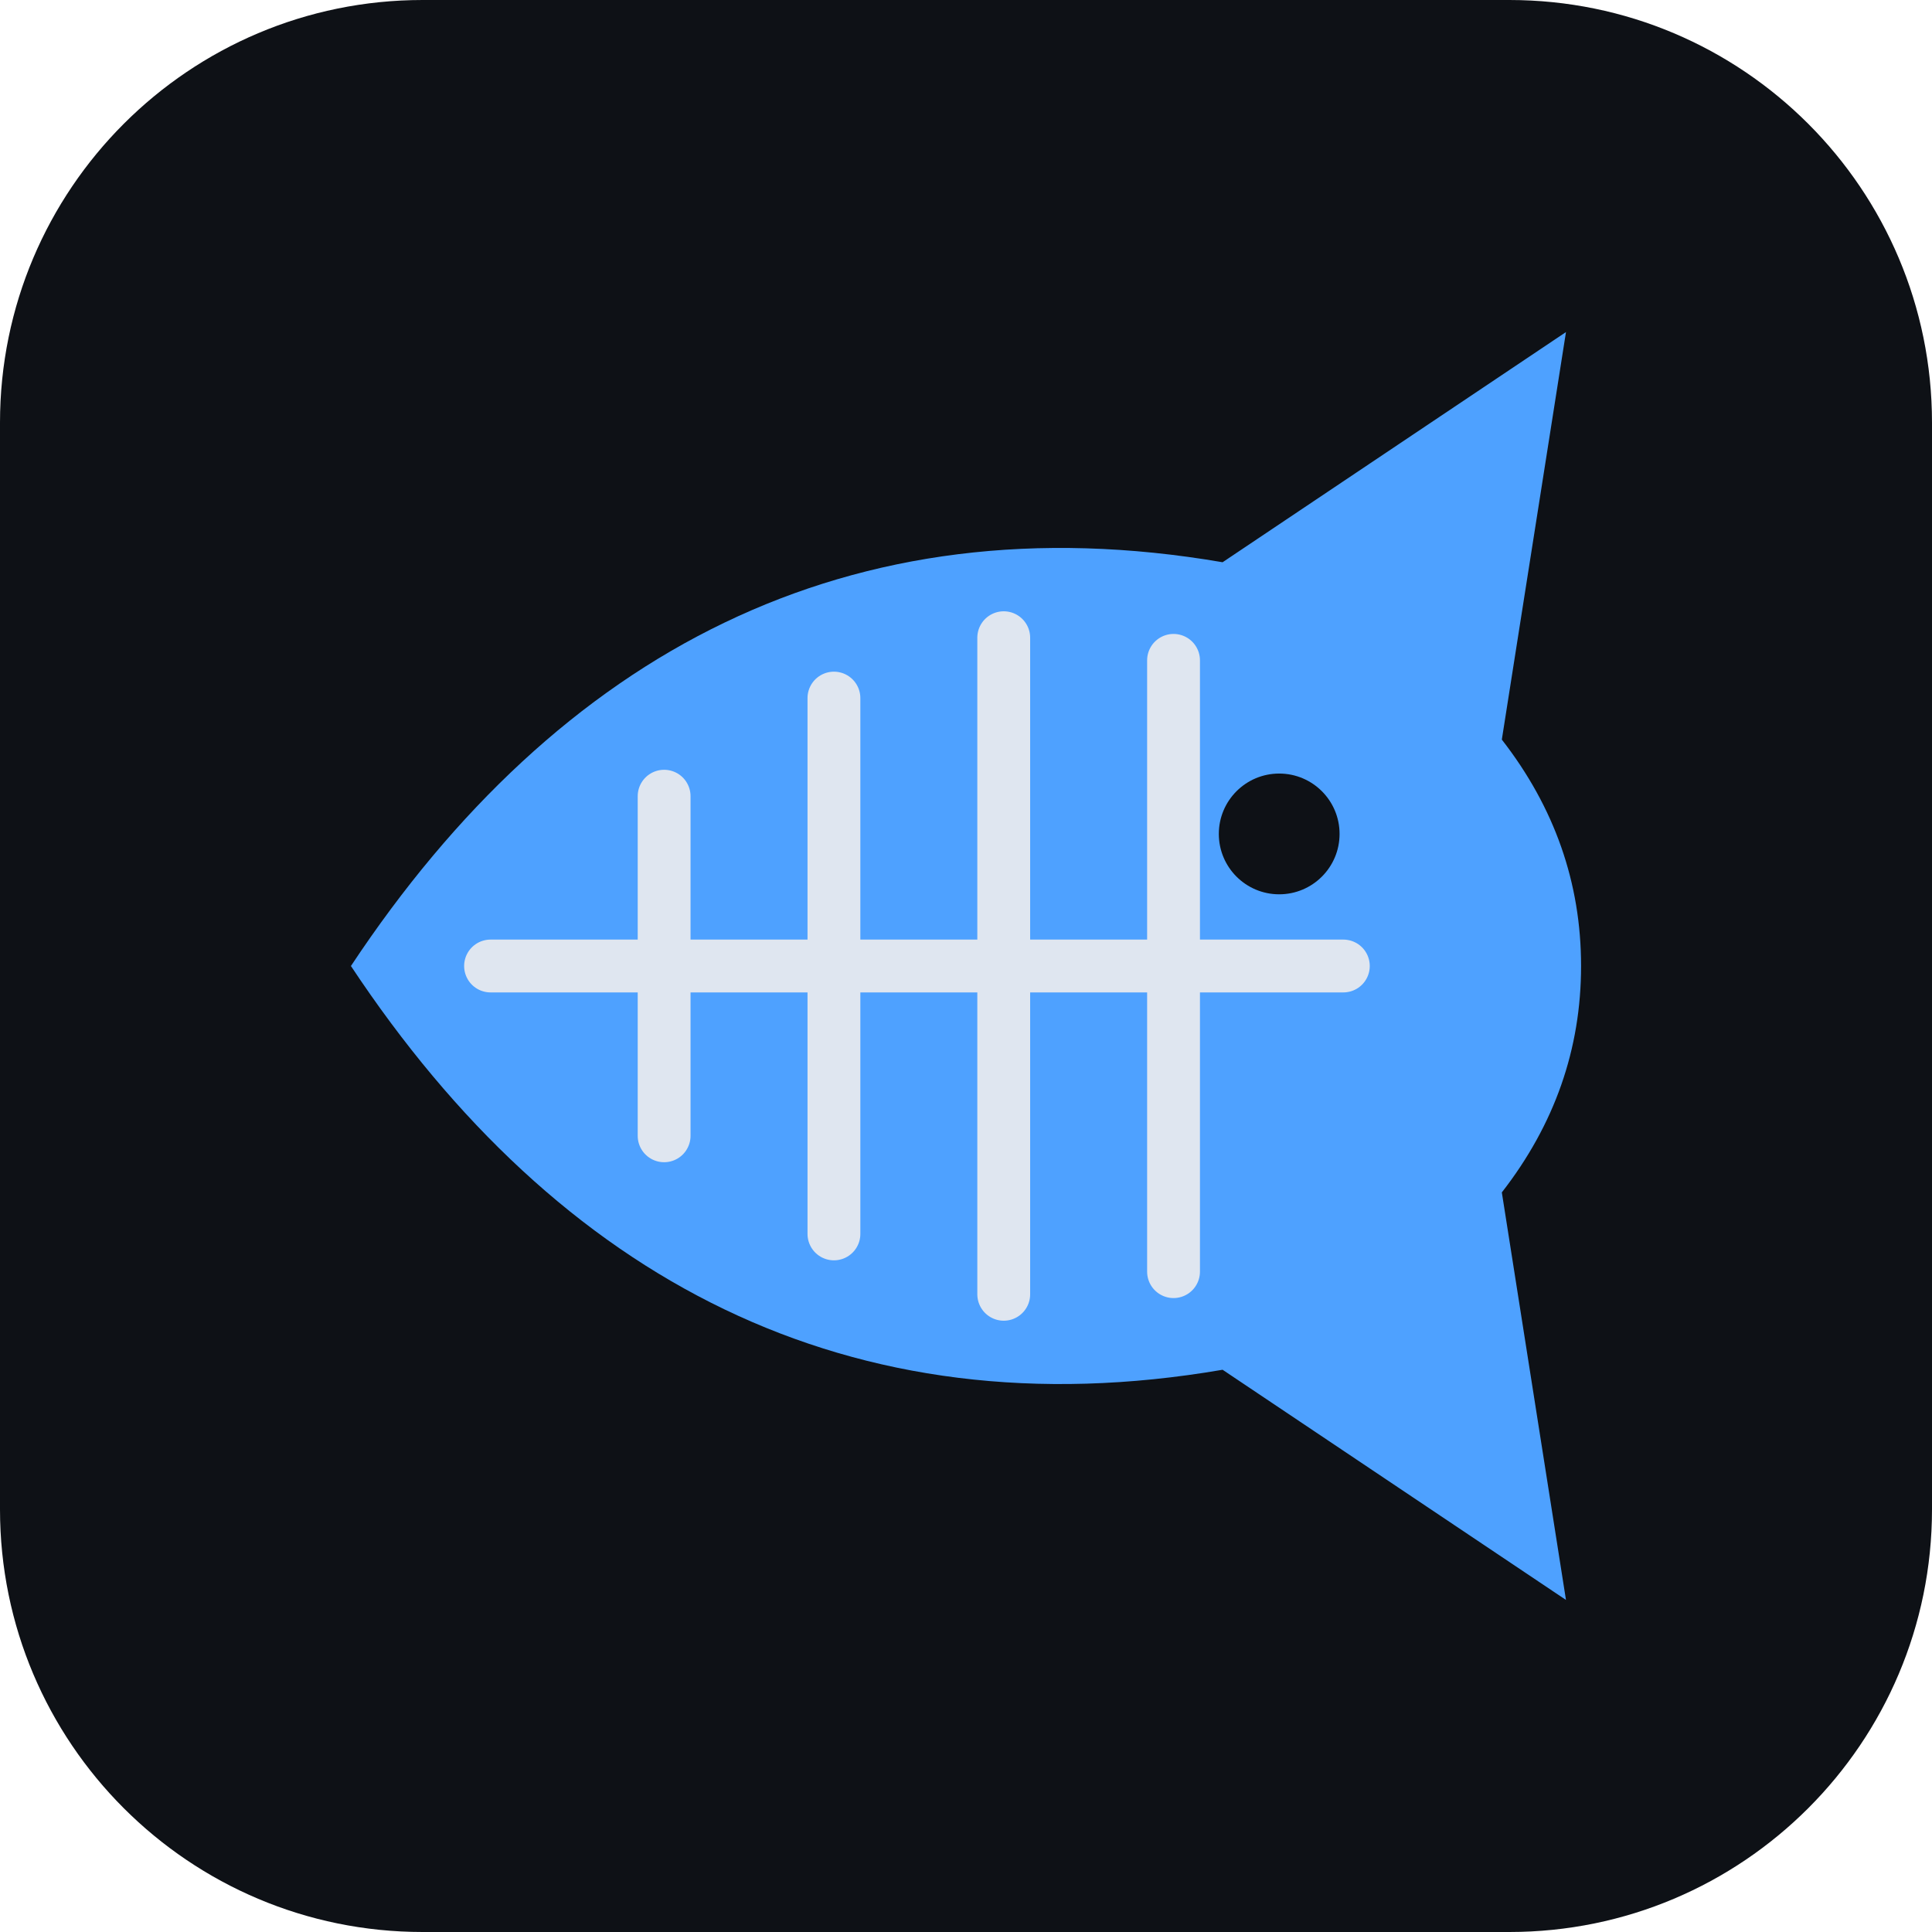
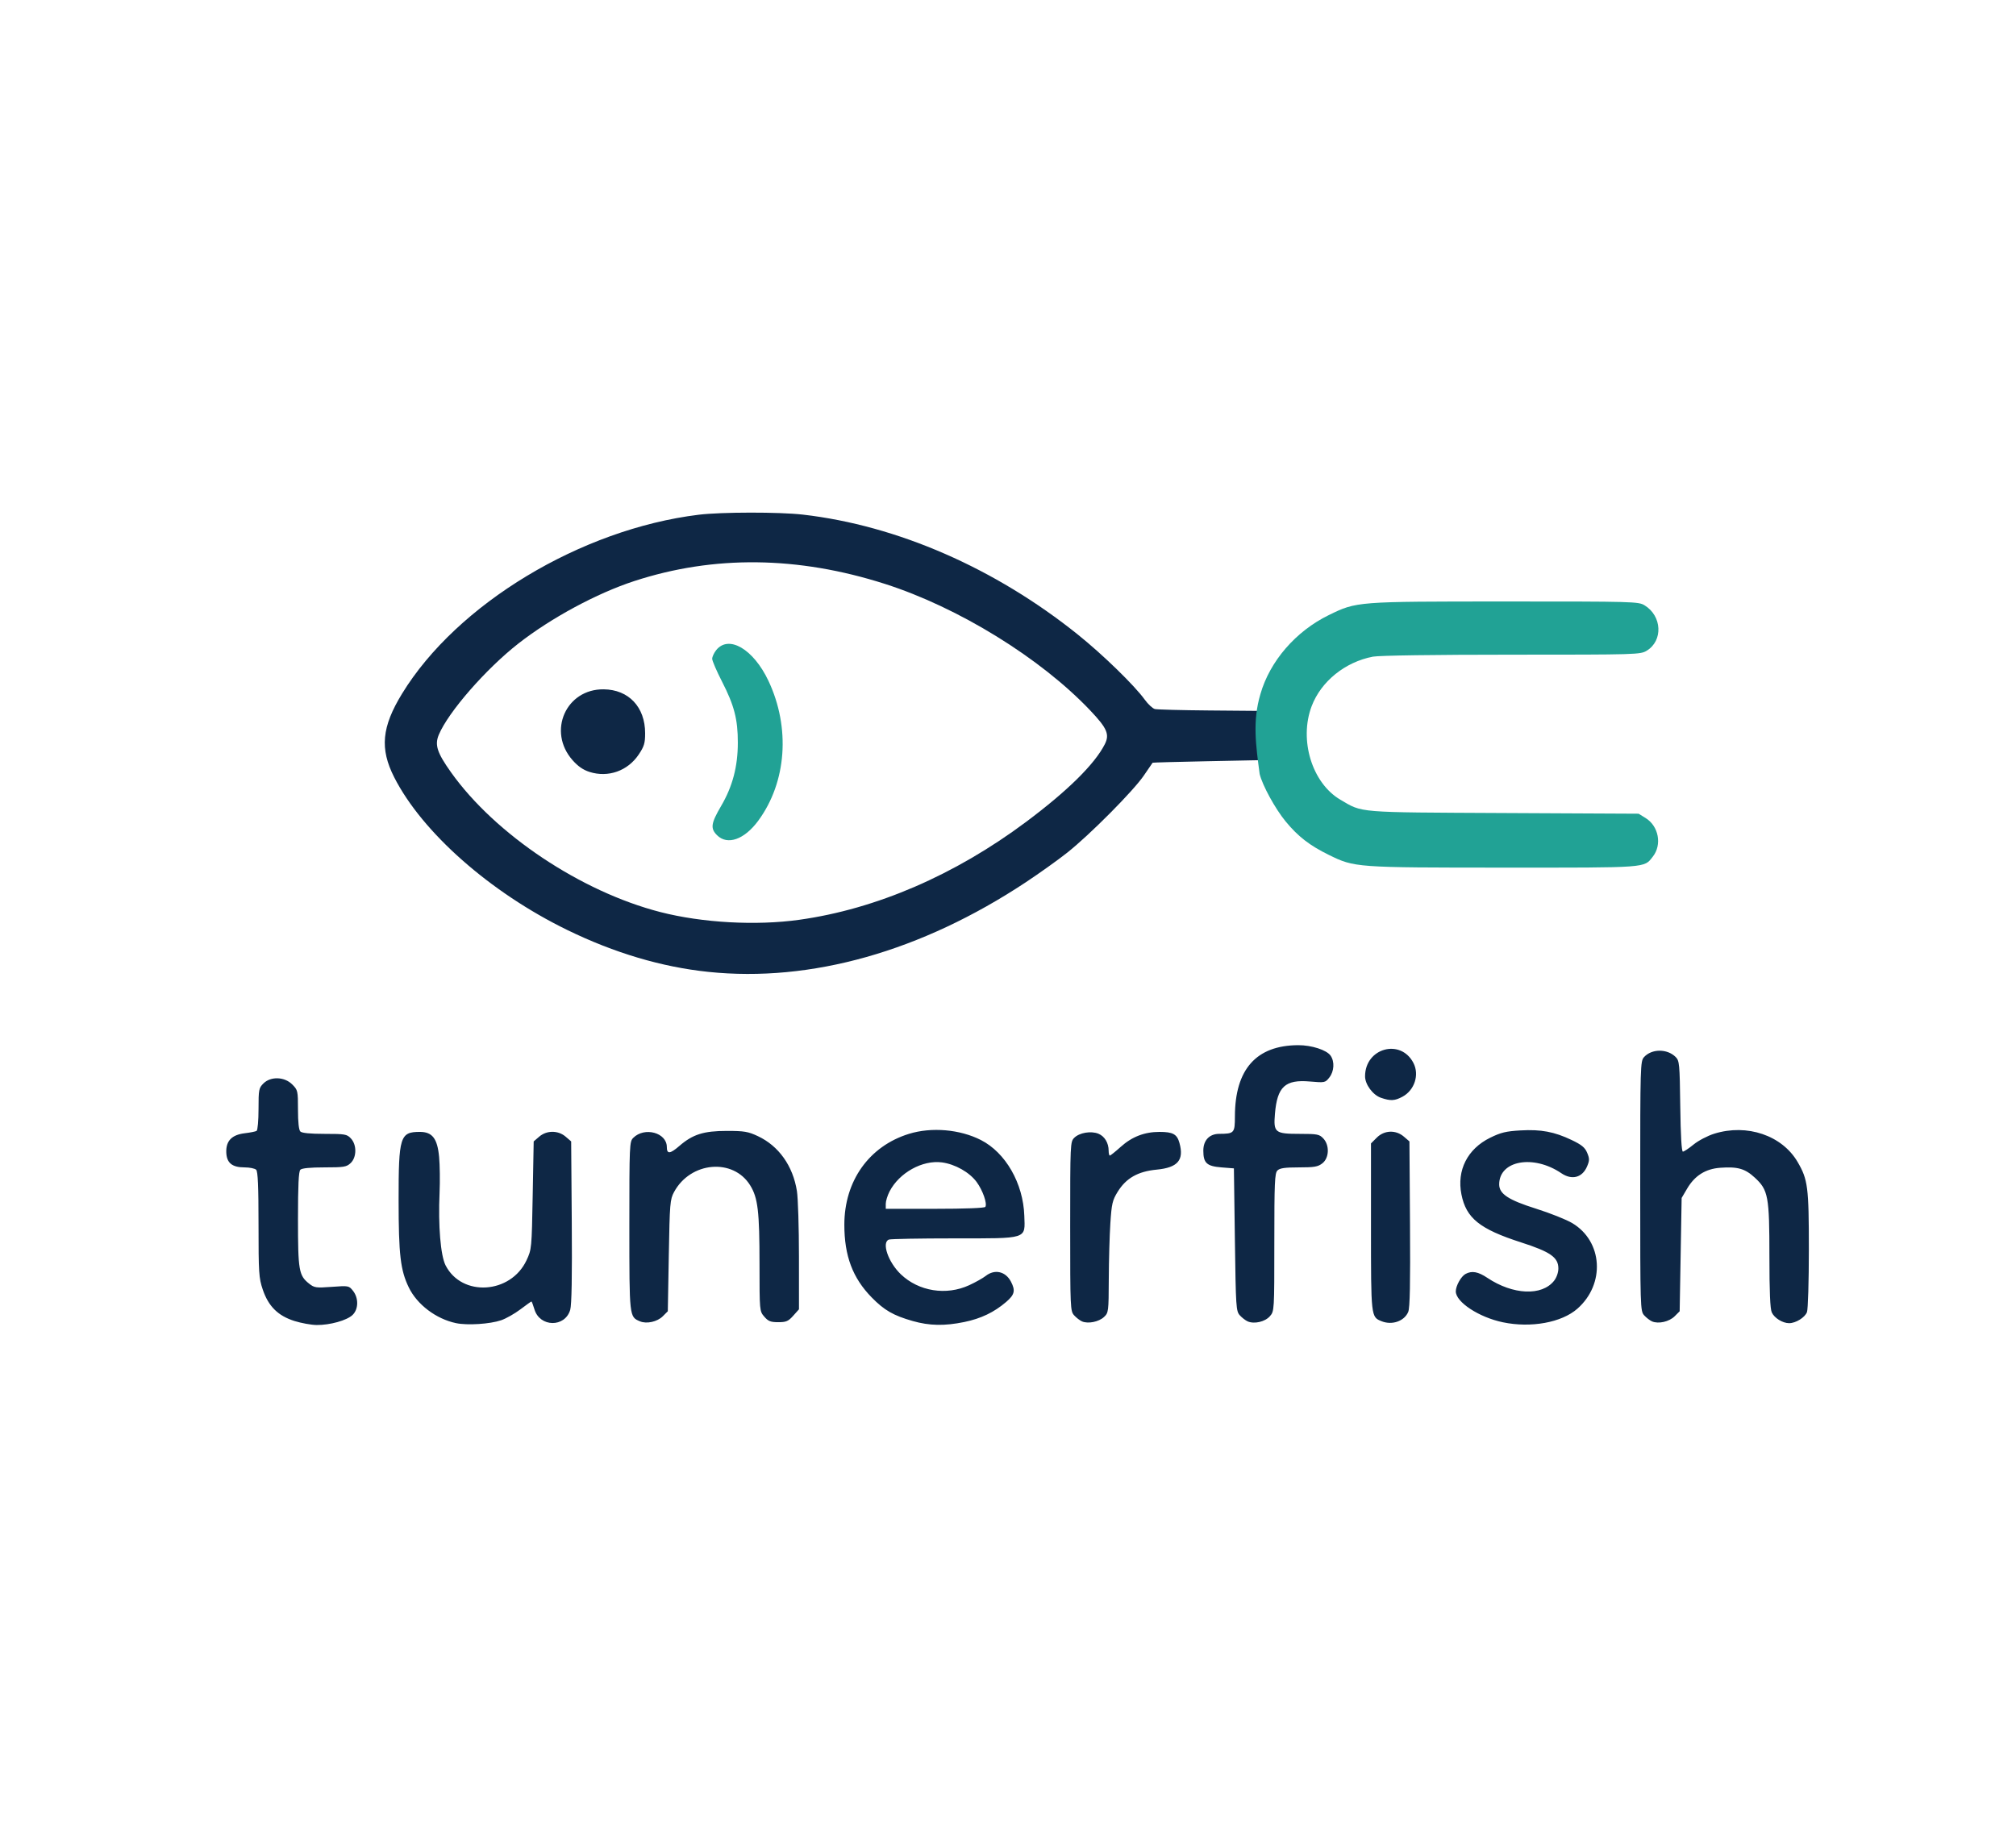
- <svg xmlns="http://www.w3.org/2000/svg" viewBox="0 0 512 512">
-   <rect width="512" height="512" rx="112" fill="#0e1116" />
-   <path d="M93 256c55-83 132-124 231-107l91-61-17 108c14 18 21 38 21 60s-7 42-21 60l17 108-91-61c-99 17-176-24-231-107Z" fill="#4ea1ff" />
-   <circle cx="339" cy="221" r="16" fill="#0e1116" />
-   <path d="M130 256h226M176 211v90M221 185v142M266 169v174M311 175v162" fill="none" stroke="#dfe6f0" stroke-linecap="round" stroke-width="14" />
+ <svg xmlns="http://www.w3.org/2000/svg" width="1022.09" height="936.502" viewBox="0 0 1022.09 936.502" version="1.1" id="svg1">
+   <defs id="defs1" />
+   <g id="g1" transform="translate(17.1336,182.9737)">
+     <path style="fill:#0e2745" d="m 132.137,486.92 c -8.348,-2.644 -13.19,-7.452 -16.059,-15.947 -1.973,-5.841 -2.139,-8.399 -2.139,-32.939 0,-19.36 -0.327,-26.933 -1.2,-27.806 -0.66,-0.66 -3.31,-1.2 -5.889,-1.2 -6.369,0 -9.123,-2.303 -9.265,-7.748 -0.151,-5.747 2.851,-8.795 9.427,-9.574 2.736,-0.324 5.414,-0.861 5.951,-1.193 0.537,-0.332 0.976,-5.322 0.976,-11.09 0,-9.8 0.161,-10.647 2.455,-12.941 3.7,-3.7 10.678,-3.476 14.622,0.469 2.836,2.836 2.923,3.217 2.923,12.8 0,6.349 0.429,10.306 1.2,11.077 0.79,0.79 5.006,1.2 12.326,1.2 10.337,0 11.28,0.164 13.3,2.314 3.05,3.247 2.979,9.581 -0.14,12.511 -2.086,1.96 -3.397,2.174 -13.3,2.174 -7.211,0 -11.398,0.412 -12.186,1.2 -0.866,0.866 -1.2,7.829 -1.2,25.032 0,26.047 0.438,28.59 5.629,32.712 2.66,2.112 3.508,2.232 11.526,1.639 8.519,-0.63 8.688,-0.598 10.75,2.023 2.924,3.717 2.794,9.389 -0.281,12.277 -2.916,2.74 -11.418,5.108 -18.124,5.048 -2.75,-0.024 -7.836,-0.943 -11.302,-2.04 z m 81.934,1.094 c -10.118,-2.135 -19.739,-9.411 -23.953,-18.117 -4.233,-8.744 -5.143,-16.526 -5.161,-44.151 -0.022,-32.343 0.716,-34.718 10.781,-34.718 6.301,0 8.876,3.342 9.749,12.655 0.389,4.148 0.495,12.309 0.236,18.134 -0.745,16.745 0.513,31.936 3.054,36.903 8.246,16.115 32.997,14.555 41.034,-2.585 2.59,-5.524 2.637,-6.013 3.129,-32.946 l 0.5,-27.339 2.806,-2.411 c 3.806,-3.271 9.584,-3.27 13.388,0.002 l 2.806,2.413 0.307,40.837 c 0.207,27.534 -0.05,42.057 -0.788,44.582 -2.645,9.038 -15.409,8.862 -18.139,-0.25 -0.658,-2.197 -1.341,-3.995 -1.518,-3.995 -0.177,0 -2.693,1.796 -5.592,3.99 -2.899,2.195 -7.295,4.683 -9.77,5.529 -5.662,1.937 -17.147,2.673 -22.868,1.466 z m 231.547,-1.072 c -9.832,-2.803 -14.437,-5.453 -20.826,-11.982 -9.642,-9.854 -13.853,-21.058 -13.853,-36.857 0,-22.208 12.539,-39.836 32.783,-46.088 11.416,-3.526 25.794,-2.291 36.439,3.131 12.539,6.387 21.466,21.959 22.021,38.413 0.405,12.024 2.132,11.47 -35.772,11.47 -17.219,0 -32.019,0.273 -32.889,0.607 -3.786,1.453 -0.337,11.486 6.049,17.594 9.072,8.677 23.035,10.907 34.672,5.539 3.191,-1.472 6.965,-3.591 8.385,-4.708 4.551,-3.579 10.086,-2.305 12.802,2.949 2.337,4.519 1.84,6.582 -2.474,10.275 -6.125,5.243 -12.77,8.424 -21.223,10.161 -9.996,2.054 -17.663,1.906 -26.113,-0.503 z m 36.807,-57.89 c 1.038,-1.68 -1.31,-8.39 -4.412,-12.608 -3.635,-4.942 -10.917,-9.06 -17.59,-9.945 -9.864,-1.309 -21.662,5.237 -26.568,14.74 -1.053,2.041 -1.915,4.853 -1.915,6.25 v 2.54 h 24.941 c 15.156,0 25.178,-0.383 25.545,-0.977 z m 262.416,58.532 c -12.136,-2.525 -23.902,-10.244 -23.902,-15.681 0,-2.824 2.691,-7.638 4.945,-8.844 3.221,-1.724 6.341,-1.164 11.055,1.982 12.992,8.671 27.669,9.31 33.832,1.475 1.276,-1.622 2.168,-4.181 2.168,-6.22 0,-5.634 -4.004,-8.438 -18.901,-13.234 -20.985,-6.757 -27.849,-12.279 -30.243,-24.332 -2.433,-12.245 3.052,-23.069 14.561,-28.734 5.394,-2.656 8.061,-3.301 15.35,-3.717 10.448,-0.596 17.168,0.663 25.977,4.868 5.076,2.423 6.737,3.791 7.859,6.477 1.231,2.947 1.231,3.866 -0.006,6.825 -2.411,5.771 -7.698,7.196 -13.098,3.531 -14.144,-9.6 -31.5,-6.474 -31.5,5.673 0,4.816 4.667,7.895 18.649,12.303 7.129,2.248 15.41,5.549 18.401,7.336 15.506,9.266 16.8,30.897 2.596,43.4 -7.977,7.022 -23.498,9.856 -37.744,6.892 z m -437.545,-0.5 c -5.383,-2.289 -5.357,-2.057 -5.357,-48.277 0,-41.26 0.07,-42.848 1.975,-44.752 5.722,-5.722 17.025,-2.643 17.025,4.638 0,3.692 1.628,3.553 6.363,-0.545 6.795,-5.881 12.301,-7.619 24.137,-7.619 8.73,0 10.718,0.337 15.655,2.651 10.589,4.965 17.78,15.077 19.801,27.849 0.566,3.575 1.032,18.53 1.036,33.234 l 0.008,26.734 -2.918,3.266 c -2.506,2.805 -3.577,3.266 -7.587,3.266 -3.875,0 -5.079,-0.477 -7.082,-2.806 -2.404,-2.795 -2.413,-2.898 -2.419,-26.5 -0.007,-26.973 -0.805,-33.737 -4.733,-40.09 -8.633,-13.964 -30.262,-12.061 -38.602,3.396 -2.026,3.755 -2.189,5.732 -2.658,32.228 l -0.5,28.228 -2.554,2.553 c -2.79,2.789 -8.215,3.981 -11.589,2.546 z m 224.143,0.046 c -1.1,-0.476 -2.9,-1.866 -4,-3.088 -1.934,-2.15 -2,-3.631 -2,-45.09 0,-41.949 0.044,-42.911 2.06,-44.927 2.614,-2.614 8.55,-3.607 12.294,-2.056 3.115,1.29 5.146,4.688 5.146,8.608 0,1.349 0.271,2.453 0.603,2.453 0.332,0 2.809,-1.984 5.506,-4.408 5.709,-5.133 12.069,-7.592 19.635,-7.592 6.857,0 8.926,1.146 10.164,5.629 2.399,8.69 -0.855,12.485 -11.587,13.51 -9.489,0.906 -15.464,4.305 -19.747,11.232 -2.657,4.298 -3.058,6.024 -3.707,15.974 -0.4,6.135 -0.759,18.839 -0.798,28.231 -0.068,16.601 -0.135,17.137 -2.426,19.29 -2.624,2.465 -8.082,3.56 -11.143,2.236 z m 84,0 c -1.1,-0.476 -2.9,-1.865 -4,-3.087 -1.901,-2.112 -2.025,-4.008 -2.5,-38.368 l -0.5,-36.146 -6.333,-0.504 c -7.431,-0.591 -9.167,-2.203 -9.167,-8.513 0,-5.227 3.085,-8.477 8.064,-8.497 7.611,-0.03 7.934,-0.389 7.951,-8.853 0.049,-23.874 10.828,-36.016 32.056,-36.109 6.798,-0.03 14.432,2.429 16.44,5.296 2.12,3.026 1.84,7.963 -0.631,11.103 -2.071,2.632 -2.293,2.678 -9.829,2.021 -12.573,-1.097 -16.587,2.611 -17.742,16.385 -0.799,9.526 -5e-4,10.171 12.586,10.171 8.903,0 9.944,0.202 11.929,2.314 3.246,3.455 3.011,9.882 -0.461,12.613 -2.236,1.759 -4.041,2.073 -11.929,2.073 -7.115,0 -9.662,0.368 -10.865,1.571 -1.368,1.368 -1.571,6.075 -1.571,36.444 0,34.73 -0.009,34.883 -2.25,37.462 -2.437,2.805 -7.89,4.077 -11.25,2.623 z m 67.857,-0.093 c -5.37,-2.167 -5.357,-2.048 -5.357,-47.808 v -42.354 l 2.923,-2.923 c 3.836,-3.836 9.653,-4.051 13.771,-0.51 l 2.806,2.413 0.282,41.802 c 0.205,30.282 -0.041,42.583 -0.891,44.635 -1.953,4.714 -8.192,6.902 -13.534,4.746 z m 137.143,0.093 c -1.1,-0.476 -2.9,-1.865 -4,-3.088 -1.956,-2.173 -2,-3.63 -2,-65.513 0,-60.992 0.07,-63.367 1.919,-65.41 3.907,-4.318 11.76,-4.353 16.045,-0.073 1.911,1.909 2.055,3.449 2.339,25.009 0.196,14.892 0.664,22.974 1.332,22.974 0.566,0 3.004,-1.618 5.417,-3.595 2.419,-1.982 7.134,-4.45 10.507,-5.5 16.604,-5.168 34.35,0.861 42.239,14.348 5.211,8.909 5.702,12.734 5.702,44.364 0,16.207 -0.427,30.376 -0.957,31.771 -1.038,2.73 -5.682,5.613 -9.043,5.613 -3.306,0 -7.5,-2.606 -8.805,-5.472 -0.828,-1.816 -1.195,-10.543 -1.195,-28.393 0,-30.531 -0.578,-33.647 -7.412,-39.946 -4.966,-4.578 -8.688,-5.639 -17.532,-4.999 -7.425,0.537 -12.895,3.978 -16.751,10.538 l -2.805,4.772 -0.5,28.729 -0.5,28.729 -2.554,2.552 c -2.752,2.75 -8.218,3.988 -11.446,2.591 z M 682.974,373.722 c -4.087,-1.408 -8.035,-6.75 -8.035,-10.874 0,-14.347 18.029,-19.333 24.52,-6.781 3.11,6.013 0.56,13.84 -5.582,17.134 -3.906,2.095 -6.038,2.197 -10.904,0.521 z M 341.973,309.879 c -23.658,-2.47 -47.586,-9.58 -71.534,-21.257 -39.045,-19.038 -73.486,-49.437 -87.711,-77.417 -7.376,-14.508 -6.342,-25.528 3.982,-42.411 27.802,-45.47 90.724,-83.433 150.398,-90.74 11.426,-1.399 40.884,-1.43 52.831,-0.056 47.879,5.507 97.488,27.17 139.48,60.906 12.606,10.128 28.595,25.689 33.808,32.903 1.7,2.353 4.019,4.506 5.151,4.785 1.133,0.278 13.506,0.603 27.495,0.721 l 25.436,0.215 -0.059,12.5 -0.059,12.5 -26.876,0.541 c -14.782,0.298 -26.972,0.635 -27.089,0.75 -0.117,0.115 -2.109,3.021 -4.427,6.459 -5.183,7.685 -27.362,30.027 -38.86,39.144 -4.675,3.707 -14.125,10.462 -21,15.012 -53.032,35.093 -108.936,50.876 -160.966,45.445 z m 46.139,-26.418 c 38.909,-5.427 78.832,-22.659 114.914,-49.6 21.013,-15.69 34.776,-29.254 39.92,-39.344 2.583,-5.066 1.263,-8.144 -7.409,-17.282 -25.188,-26.542 -66.874,-52.228 -104.044,-64.111 -44.141,-14.112 -86.748,-14.593 -127.053,-1.436 -18.947,6.185 -42.055,18.639 -58.699,31.636 -16.464,12.856 -35.587,34.77 -40.406,46.304 -2.158,5.166 -0.874,9.112 6.206,19.068 22.373,31.462 65.884,60.512 106.125,70.855 21.237,5.458 48.504,6.972 70.446,3.912 z M 281.768,208.49 c -3.239,-1.023 -5.894,-2.865 -8.659,-6.006 -12.818,-14.561 -3.313,-36.11 15.831,-35.892 12.674,0.144 21,8.982 21,22.293 0,5.016 -0.496,6.659 -3.25,10.769 -5.578,8.324 -15.458,11.828 -24.922,8.837 z" id="path1" />
+     <path style="fill:#21a295" d="m 621.878,169.028 c 4.79,-16.726 17.924,-31.904 34.69,-40.086 14.136,-6.899 13.852,-6.877 89.372,-6.893 65.158,-0.013 67.611,0.054 70.696,1.935 8.862,5.403 9.468,17.925 1.115,23.018 -3.23,1.97 -4.878,2.018 -68.424,2.022 -39.045,0.002 -67.217,0.403 -70.367,1 -14.116,2.677 -26.322,12.531 -31.09,25.098 -6.511,17.163 0.199,39.037 14.556,47.451 11.449,6.709 7.449,6.383 82.815,6.756 l 68.379,0.339 3.559,2.199 c 6.635,4.101 8.393,13.544 3.646,19.58 -4.547,5.781 -1.859,5.583 -75.586,5.564 -75.155,-0.019 -75.606,-0.052 -88.614,-6.426 -9.752,-4.778 -15.621,-9.32 -21.928,-16.965 -5.272,-6.391 -11.819,-18.339 -13.199,-24.086 -1.909,-14.546 -3.716,-26.702 0.38,-40.506 z m -275.484,71.545 c -3.454,-3.454 -3.096,-5.991 2.099,-14.866 5.791,-9.892 8.446,-19.994 8.446,-32.129 0,-11.786 -1.811,-18.782 -7.986,-30.844 -2.758,-5.387 -5.014,-10.614 -5.014,-11.615 0,-1.002 0.89,-2.952 1.978,-4.335 6.309,-8.021 18.928,-0.647 26.55,15.514 11.207,23.765 9.204,51.343 -5.149,70.896 -7.042,9.593 -15.668,12.635 -20.923,7.379 z" id="path2" />
+   </g>
</svg>
